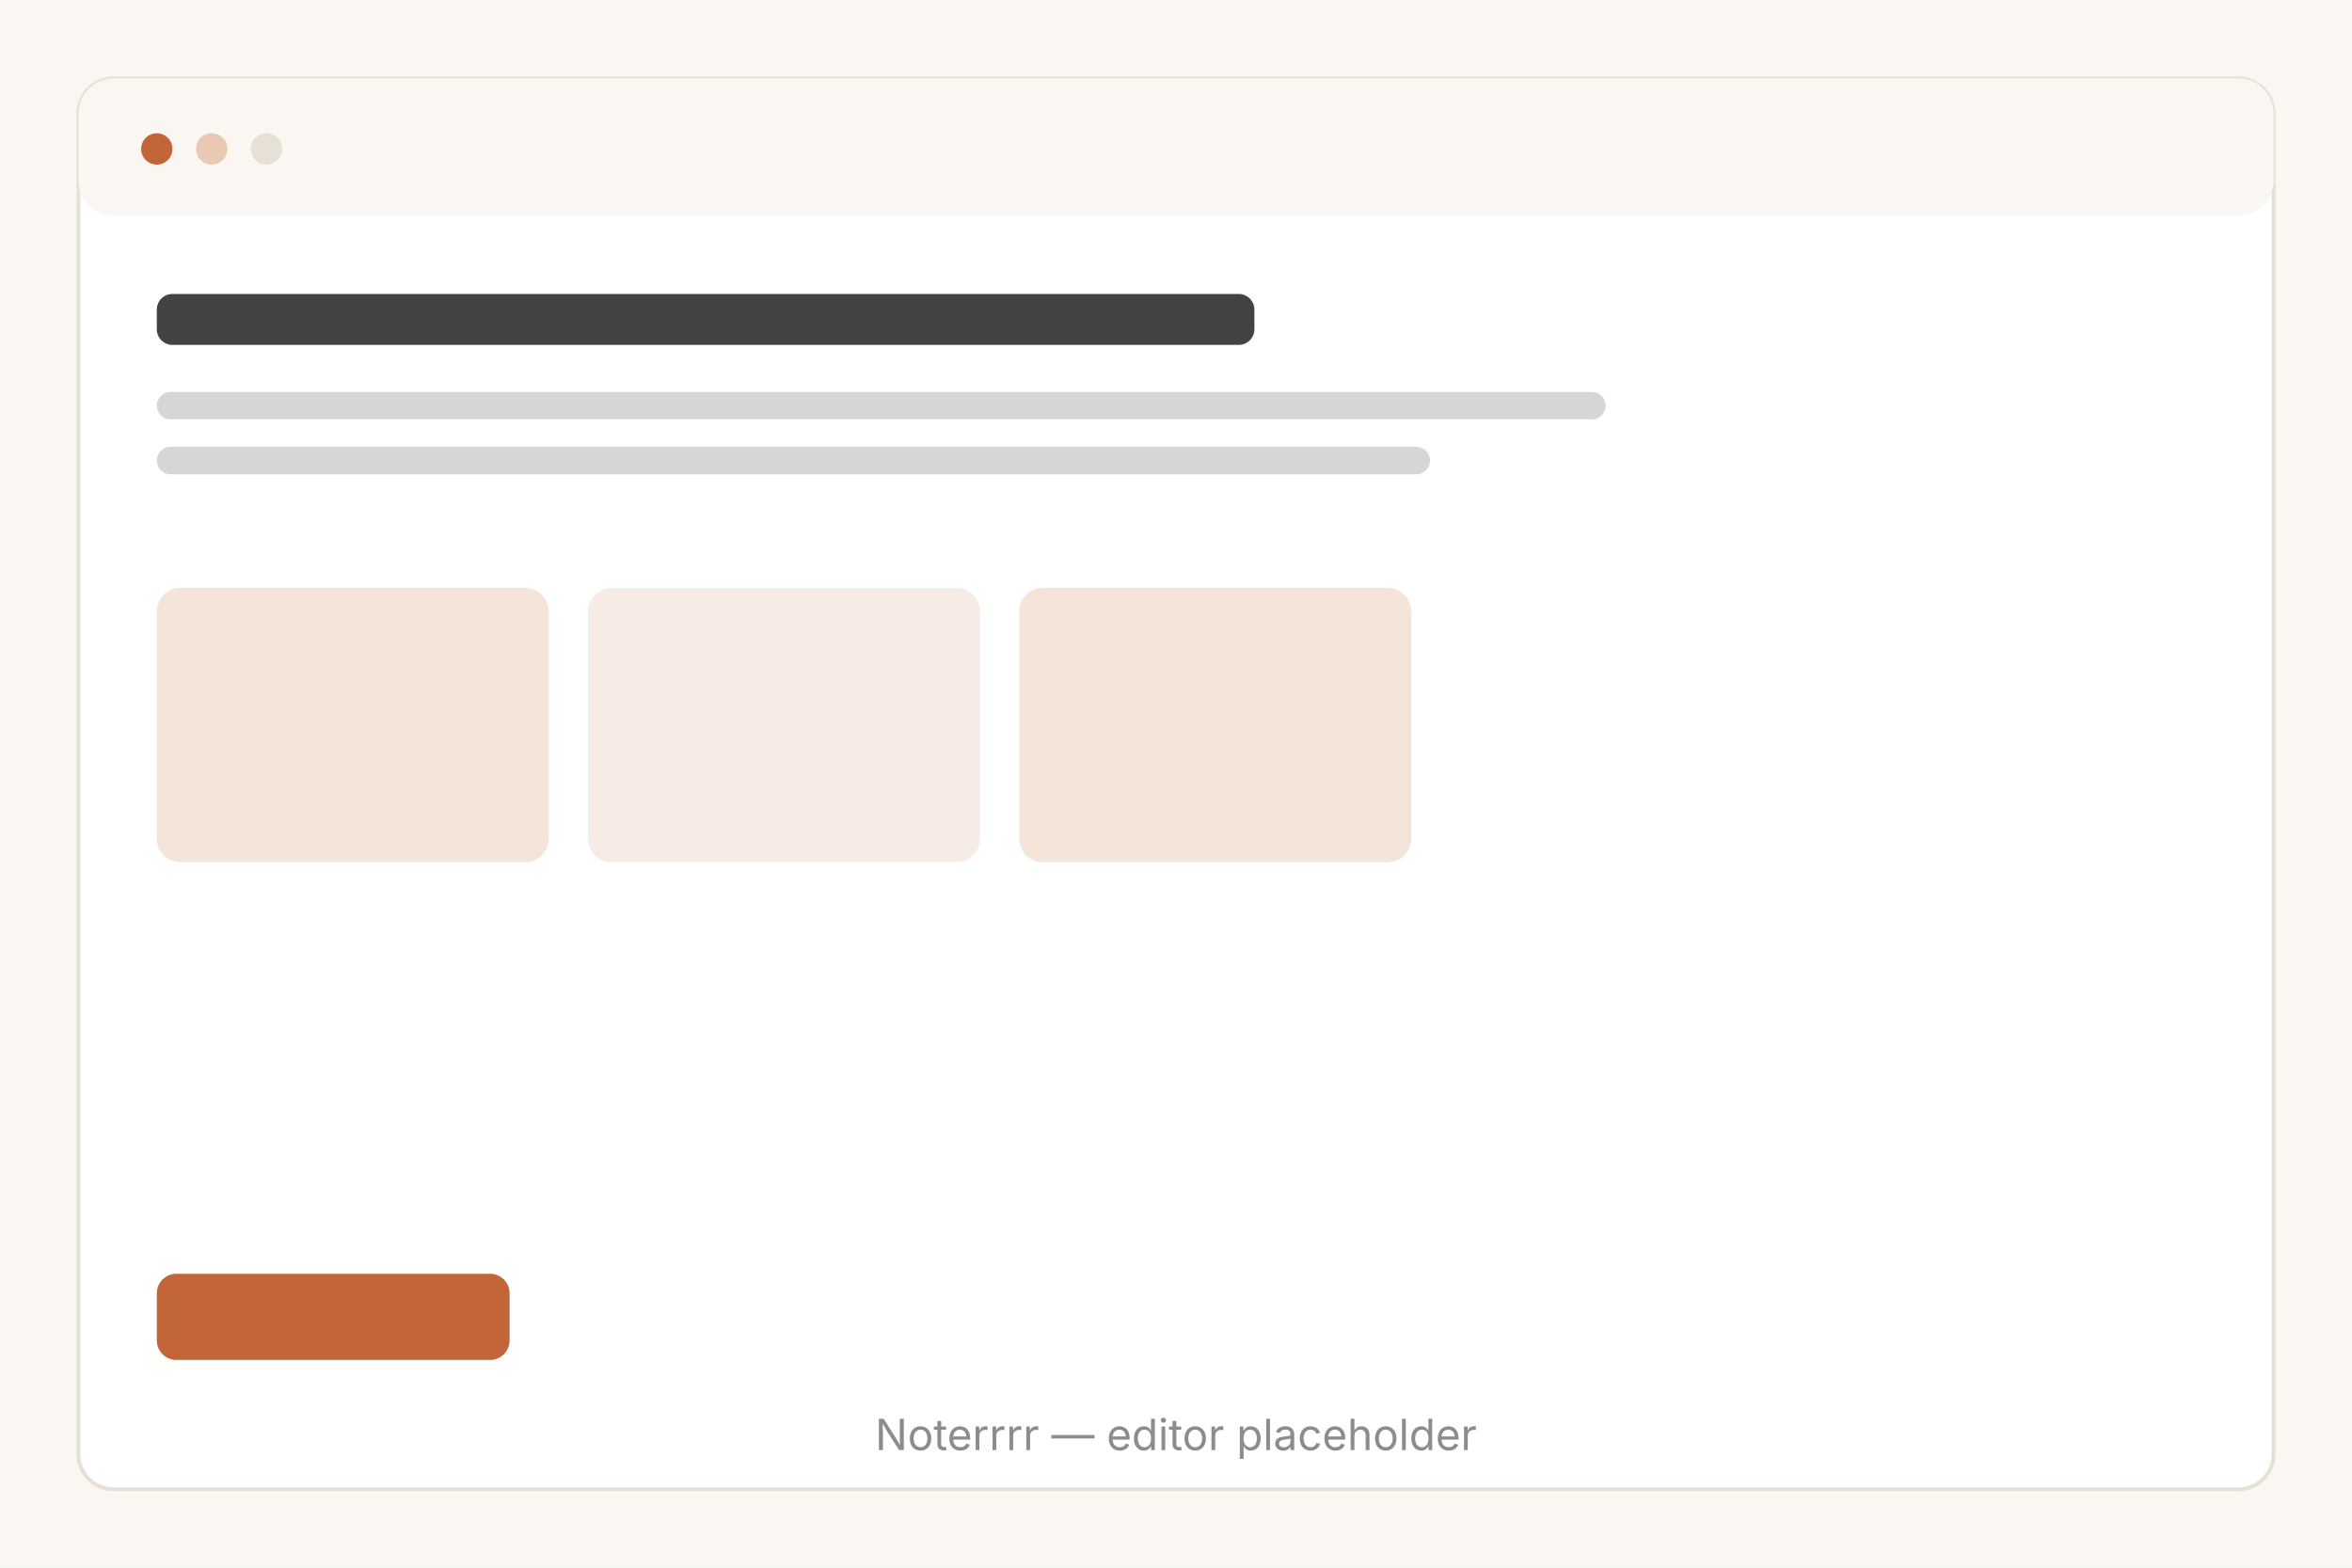
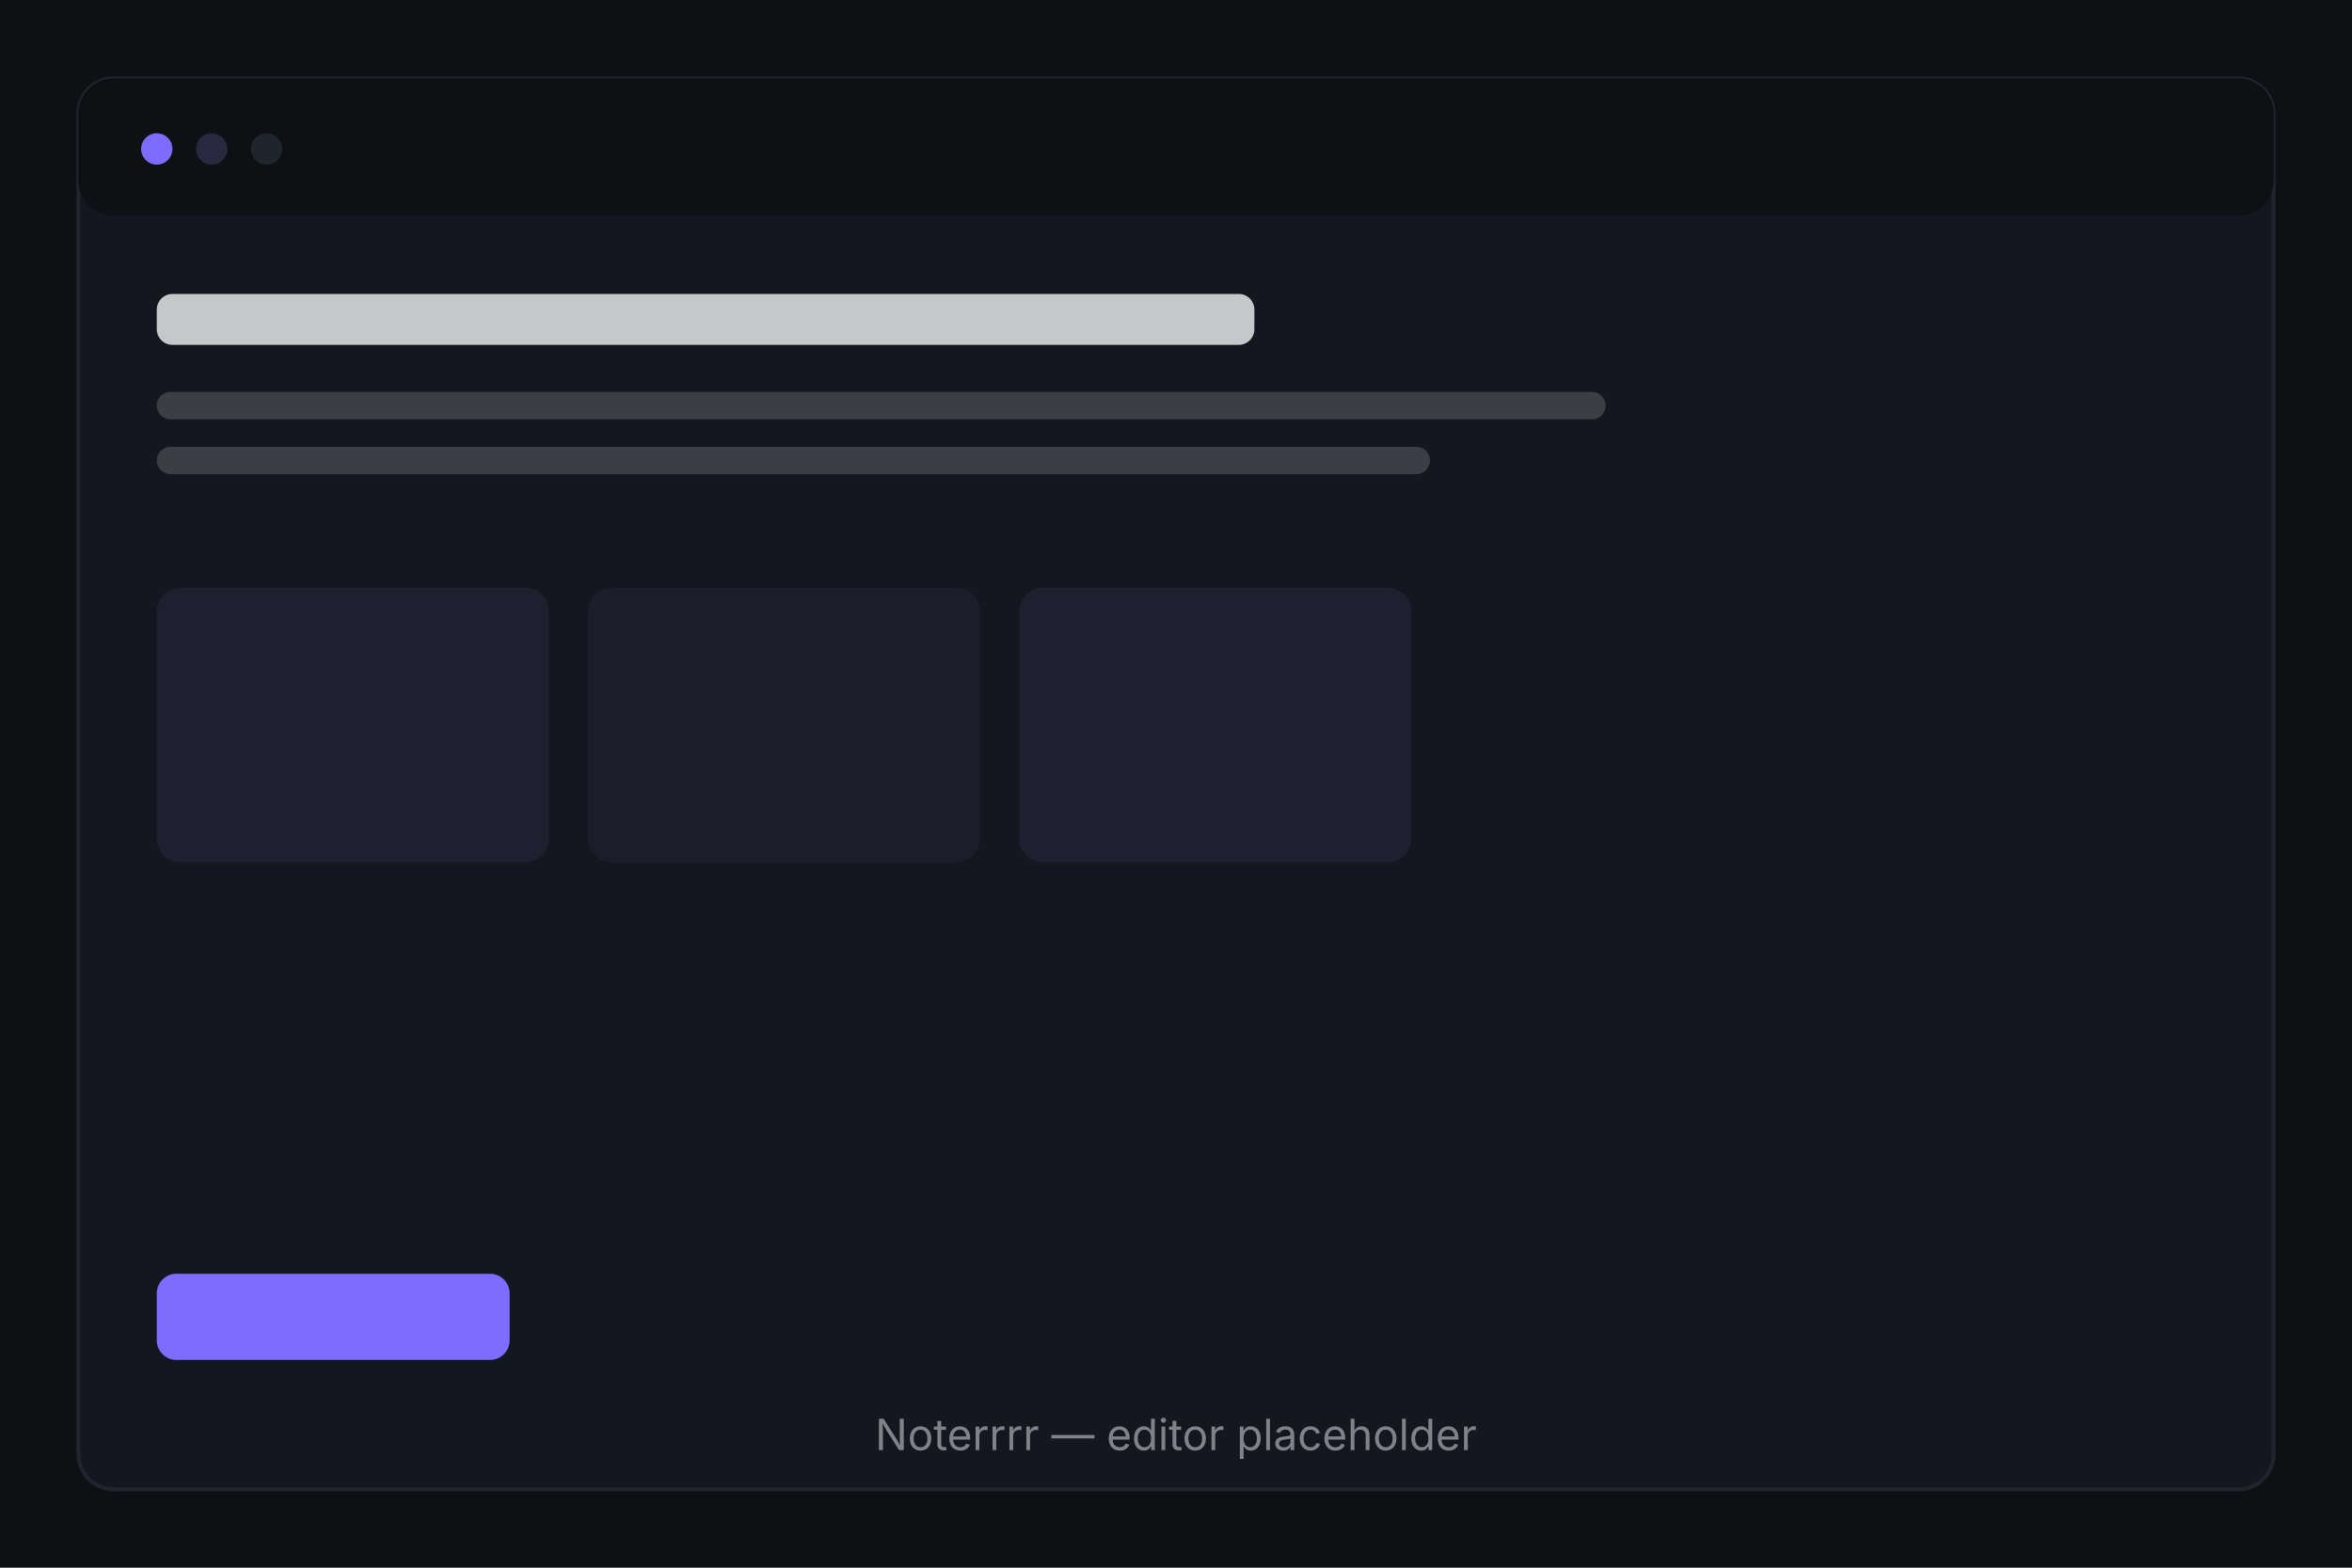
<svg xmlns="http://www.w3.org/2000/svg" width="1200" height="800" viewBox="0 0 1200 800" role="img" aria-label="Noterrrr placeholder">
-   <rect width="1200" height="800" fill="#faf7f2" />
-   <rect x="40" y="40" width="1120" height="720" rx="18" fill="#ffffff" stroke="#e7e0d4" stroke-width="2" />
-   <rect x="40" y="40" width="1120" height="70" rx="18" fill="#faf7f2" />
-   <circle cx="80" cy="76" r="8" fill="#c2663a" />
-   <circle cx="108" cy="76" r="8" fill="#e9c9b4" />
-   <circle cx="136" cy="76" r="8" fill="#e7e0d4" />
-   <rect x="80" y="150" width="560" height="26" rx="8" fill="#1a1a1a" opacity="0.82" />
-   <rect x="80" y="200" width="739.2" height="14" rx="7" fill="#1a1a1a" opacity="0.18" />
-   <rect x="80" y="228" width="649.6" height="14" rx="7" fill="#1a1a1a" opacity="0.18" />
-   <rect x="80" y="300" width="200" height="140" rx="12" fill="#e9c9b4" opacity="0.5" />
-   <rect x="300" y="300" width="200" height="140" rx="12" fill="#e9c9b4" opacity="0.35" />
-   <rect x="520" y="300" width="200" height="140" rx="12" fill="#e9c9b4" opacity="0.5" />
-   <rect x="80" y="650" width="180" height="44" rx="10" fill="#c2663a" />
-   <text x="600" y="740" text-anchor="middle" font-family="Inter, sans-serif" font-size="22" fill="#1a1a1a" opacity="0.5">Noterrrr — editor placeholder</text>
+   <rect width="1200" height="800" fill="#0e1014" />
+   <rect x="40" y="40" width="1120" height="720" rx="18" fill="#141720" stroke="#20242c" stroke-width="2" />
+   <rect x="40" y="40" width="1120" height="70" rx="18" fill="#0e1014" />
+   <circle cx="80" cy="76" r="8" fill="#7c6dff" />
+   <circle cx="108" cy="76" r="8" fill="#2a2740" />
+   <circle cx="136" cy="76" r="8" fill="#20242c" />
+   <rect x="80" y="150" width="560" height="26" rx="8" fill="#edeef0" opacity="0.82" />
+   <rect x="80" y="200" width="739.2" height="14" rx="7" fill="#edeef0" opacity="0.18" />
+   <rect x="80" y="228" width="649.6" height="14" rx="7" fill="#edeef0" opacity="0.18" />
+   <rect x="80" y="300" width="200" height="140" rx="12" fill="#2a2740" opacity="0.5" />
+   <rect x="300" y="300" width="200" height="140" rx="12" fill="#2a2740" opacity="0.35" />
+   <rect x="520" y="300" width="200" height="140" rx="12" fill="#2a2740" opacity="0.5" />
+   <rect x="80" y="650" width="180" height="44" rx="10" fill="#7c6dff" />
+   <text x="600" y="740" text-anchor="middle" font-family="Inter, sans-serif" font-size="22" fill="#edeef0" opacity="0.5">Noterrrr — editor placeholder</text>
</svg>
